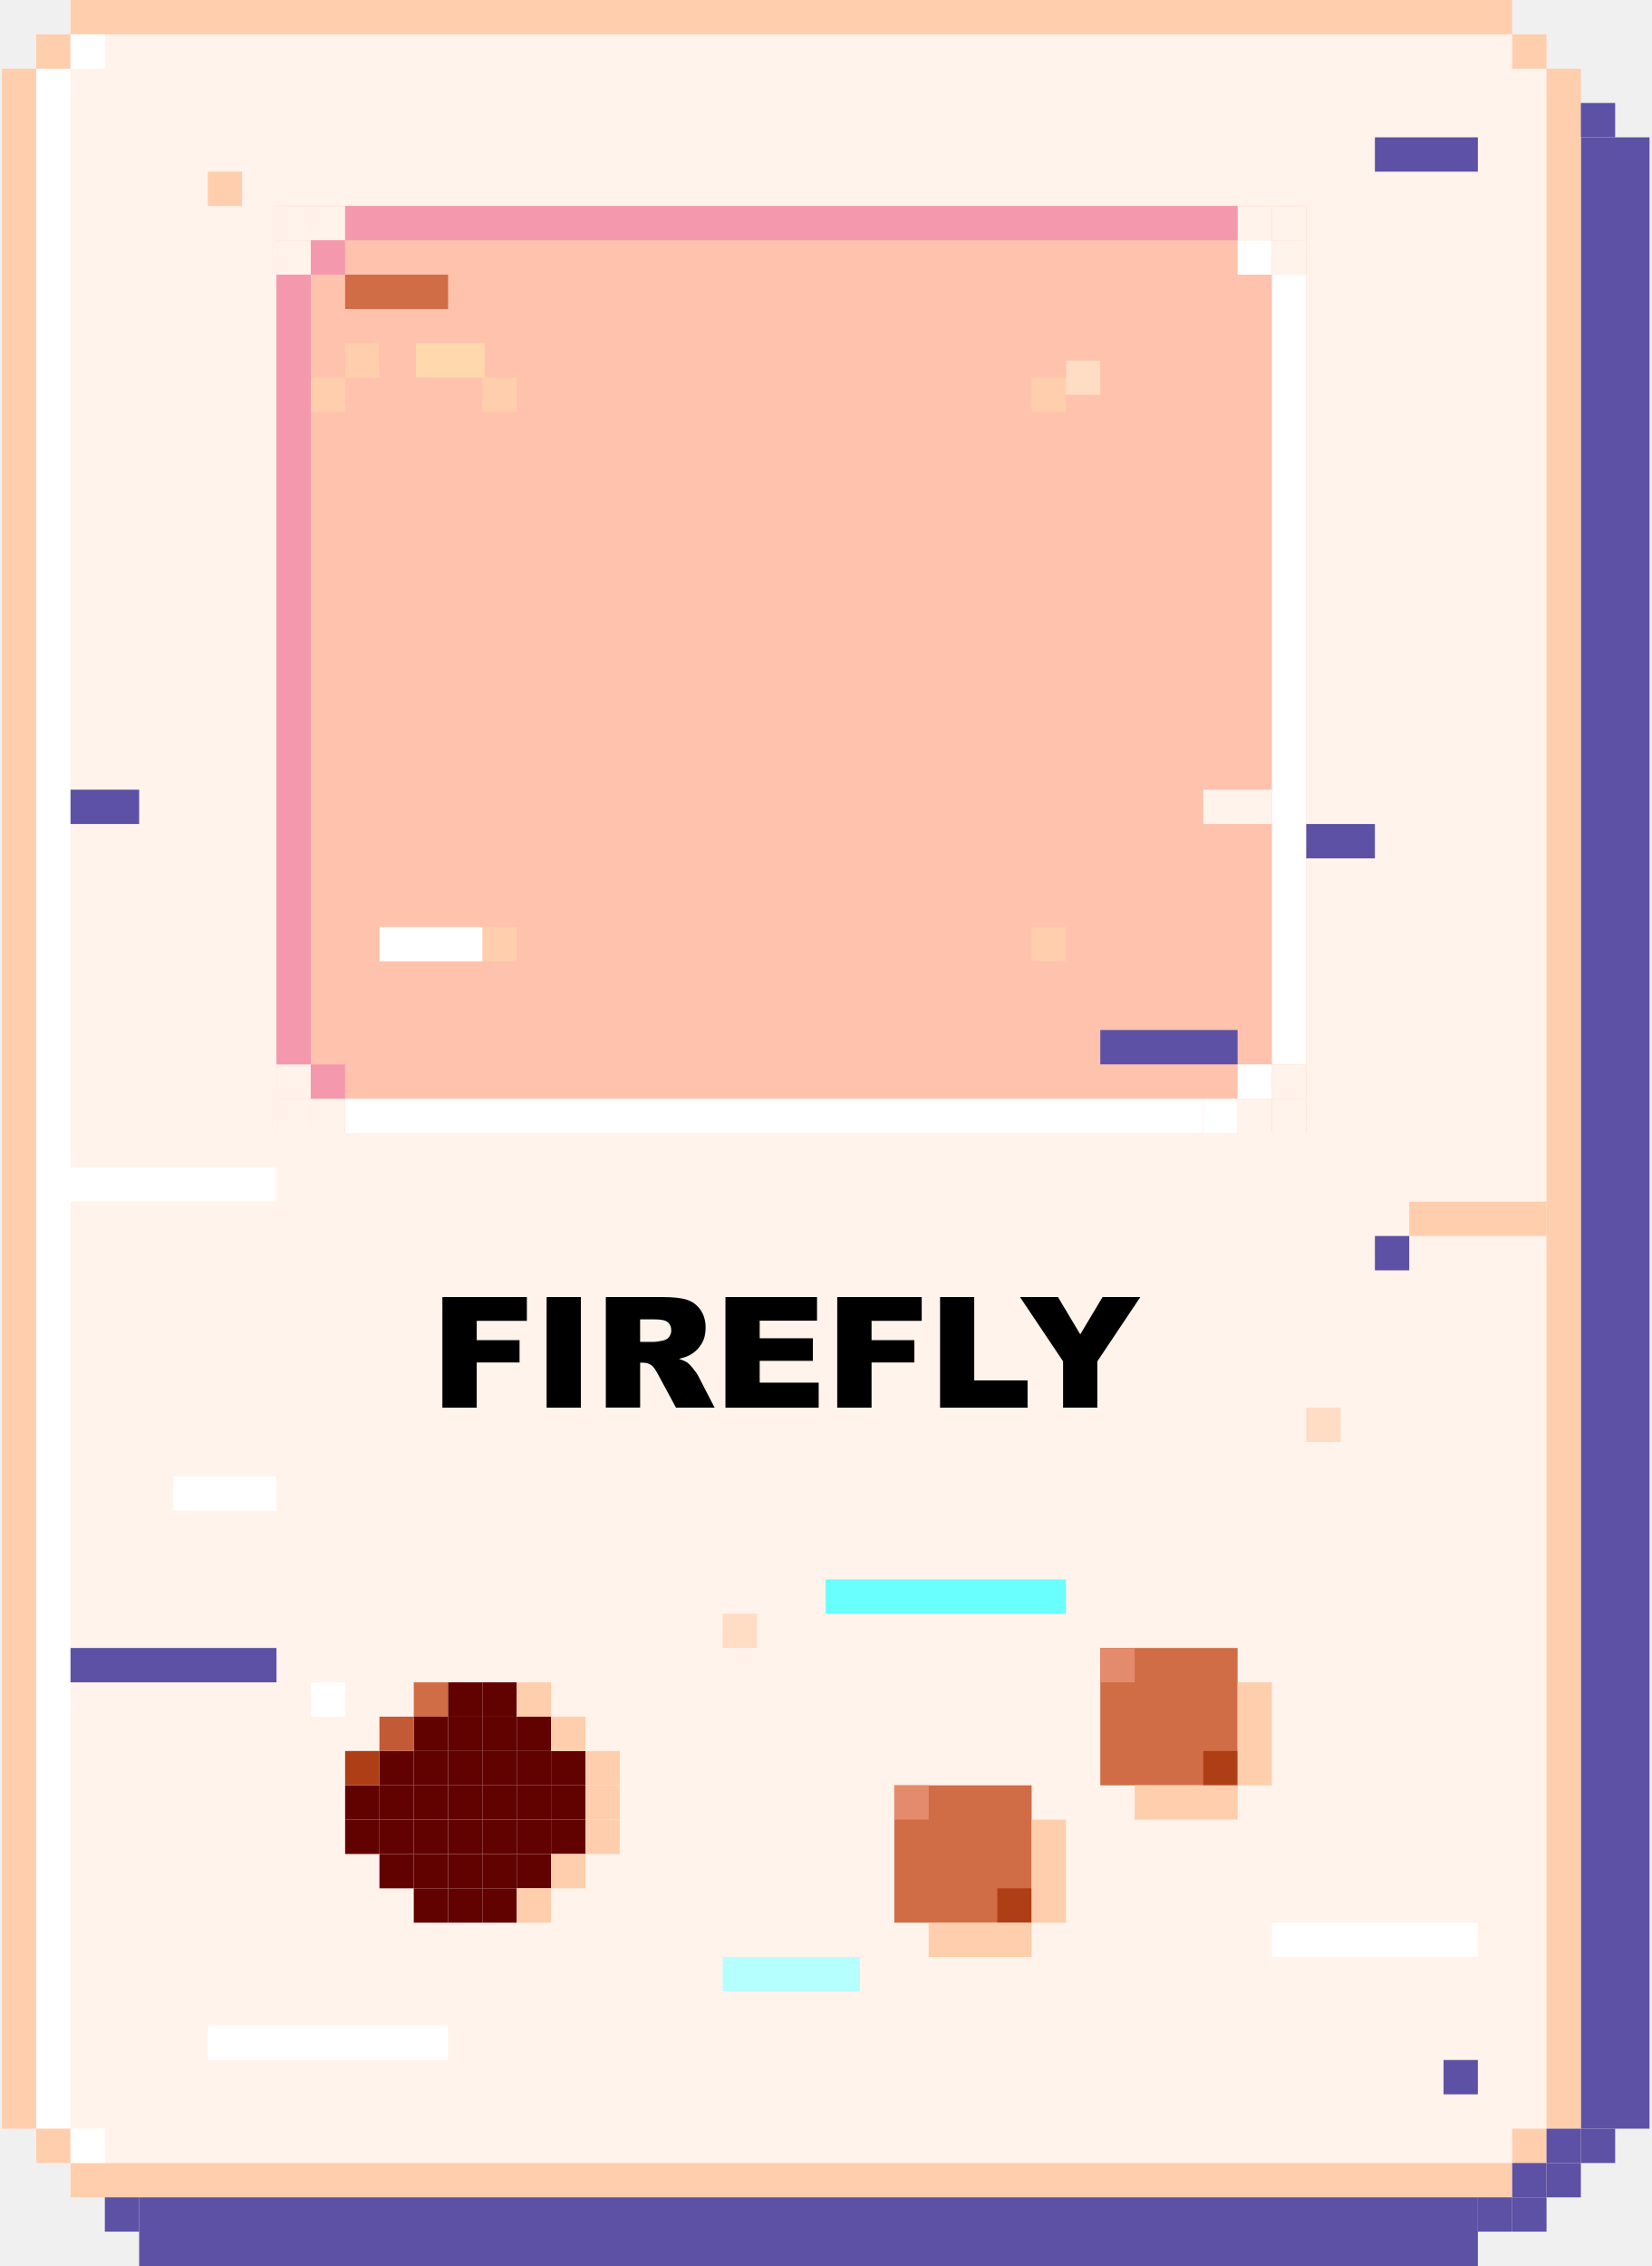
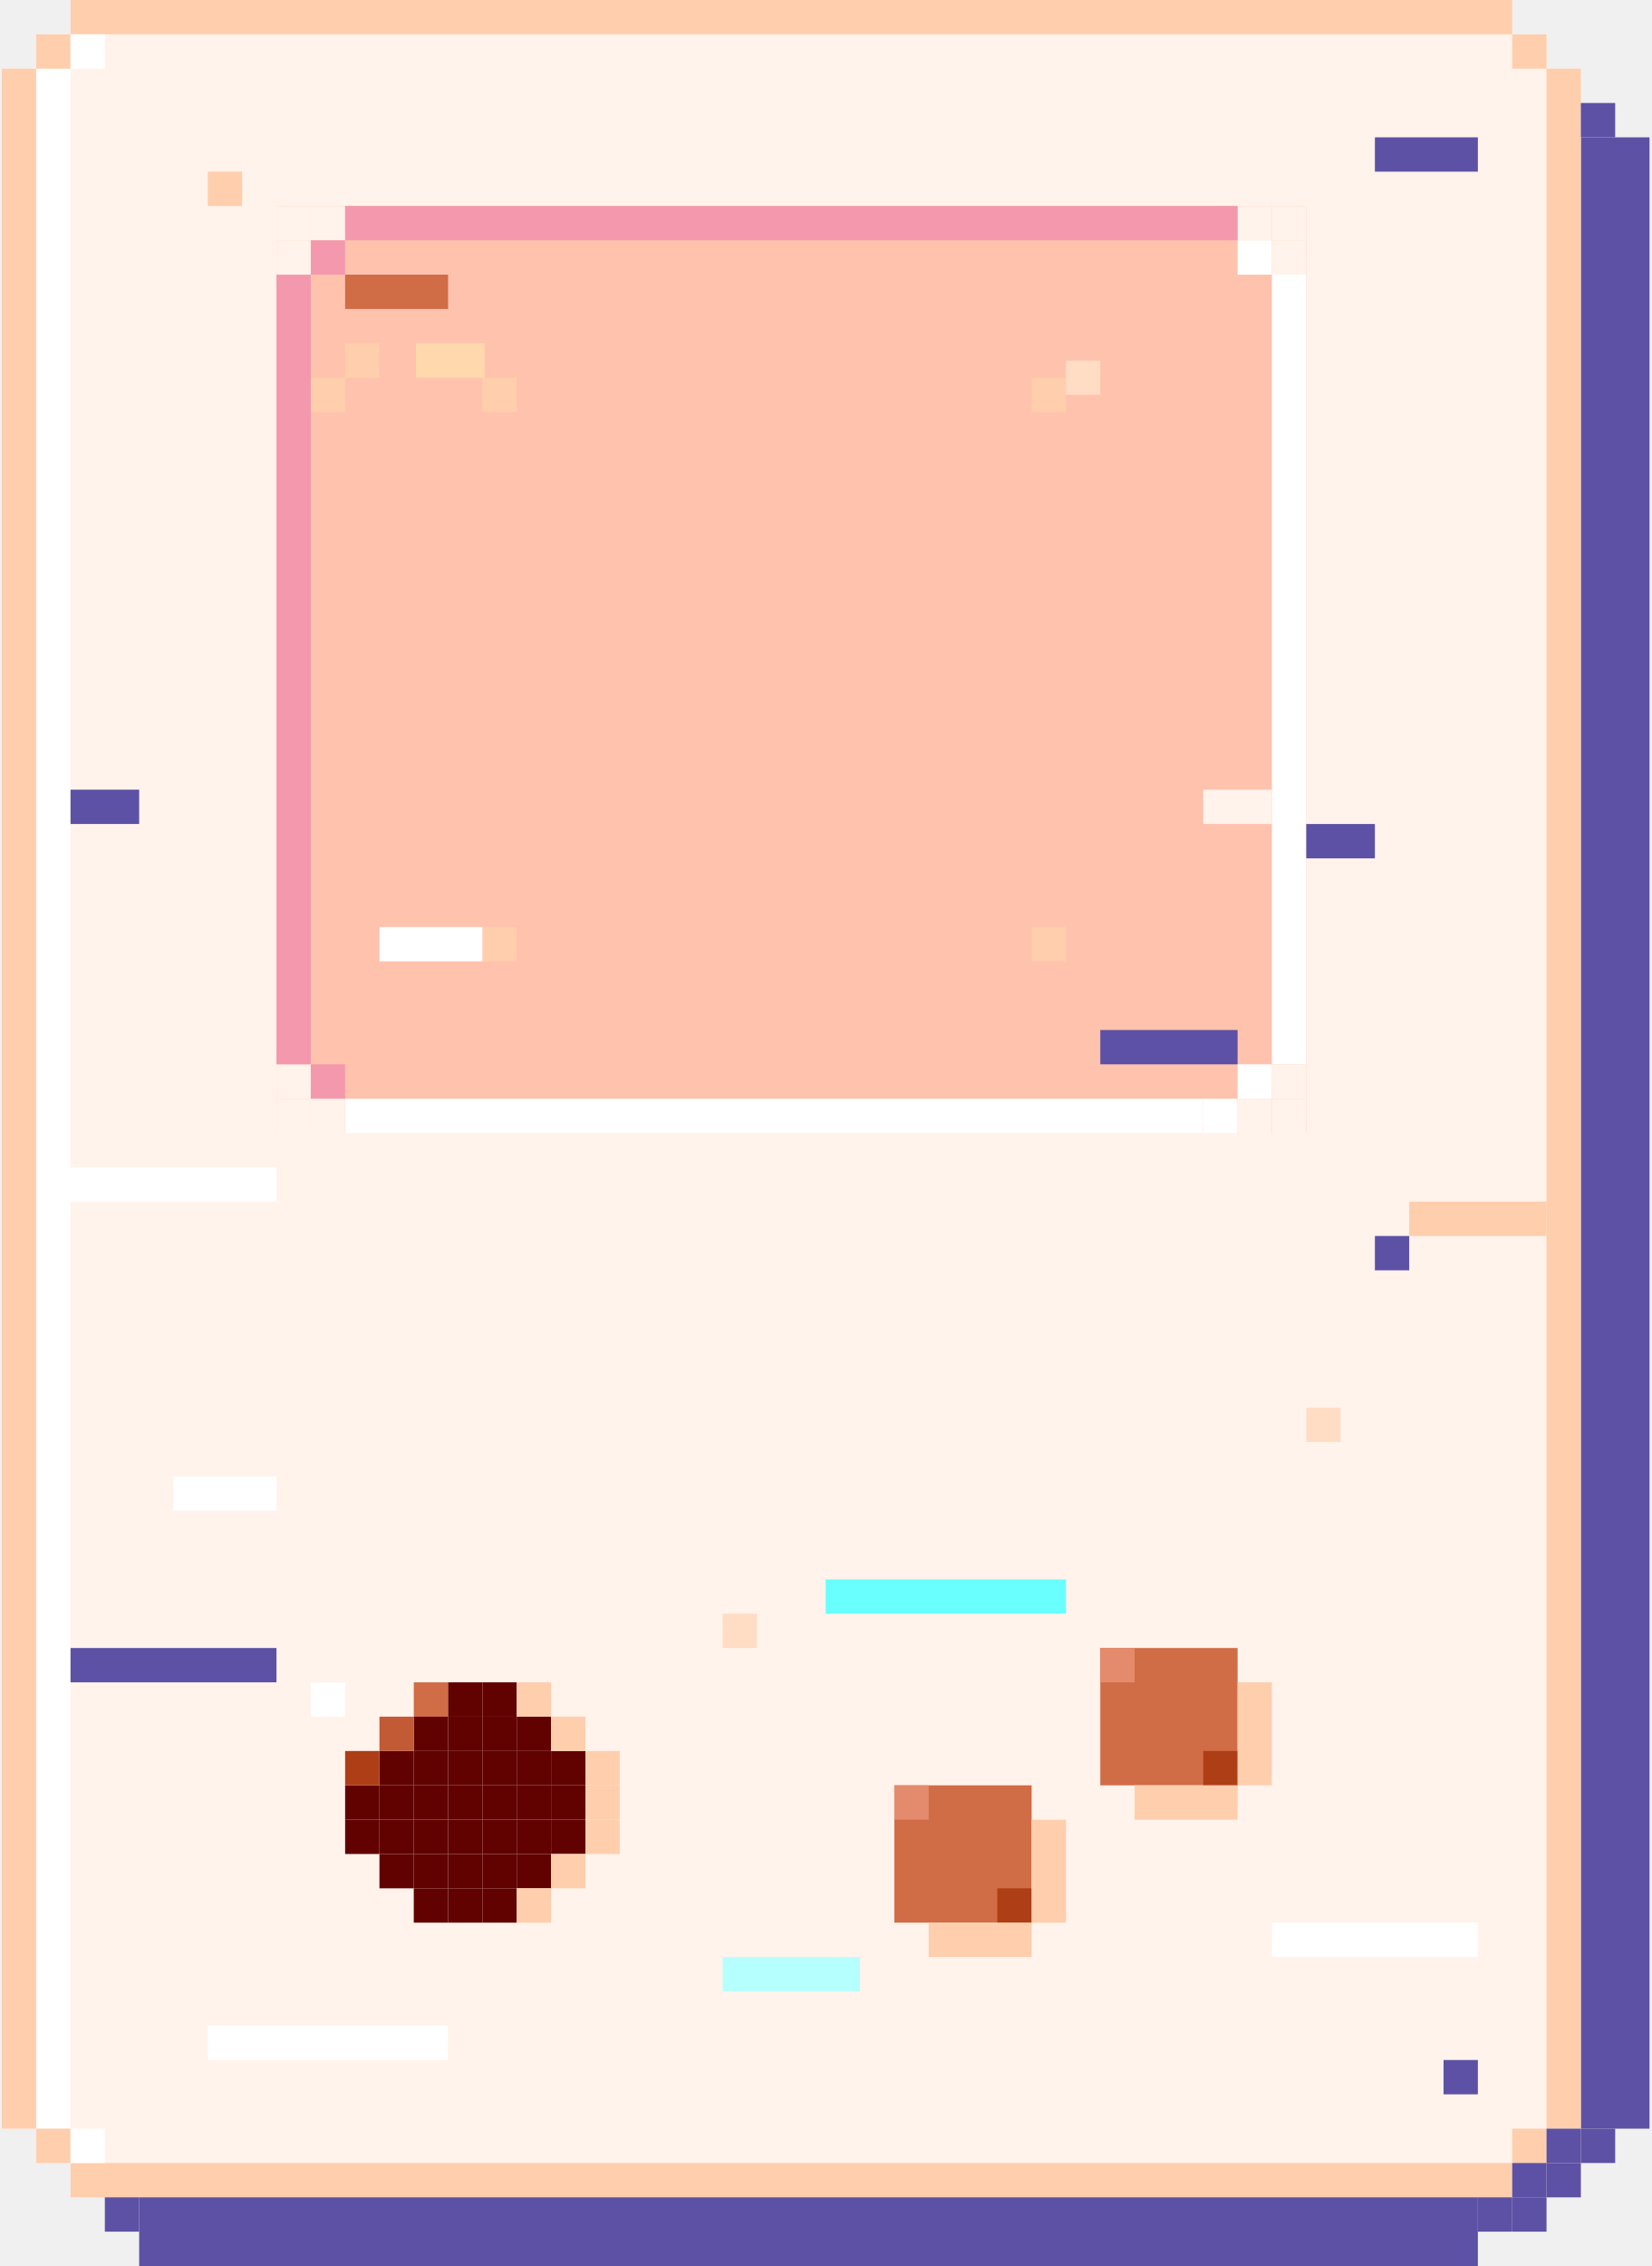
<svg xmlns="http://www.w3.org/2000/svg" width="385" height="528" viewBox="0 0 385 528" fill="none">
  <path d="M360.435 8H352.435V0H16.435V8H8.435V16H0.435V496H8.435V504H16.435V512H368.435V16H360.435V8Z" fill="#FFF3EB" />
  <path d="M352.435 0H16.435V8H352.435V0Z" fill="#FFCEAD" />
  <path d="M368.435 504H16.435V512H368.435V504Z" fill="#FFCEAD" />
  <path d="M344.435 512H32.435V528H344.435V512Z" fill="#5D51A5" />
  <path d="M384.435 32H368.435V496H384.435V32Z" fill="#5D51A5" />
  <path d="M8.435 16H0.435V496H8.435V16Z" fill="#FFCEAD" />
  <path d="M16.435 16H8.435V496H16.435V16Z" fill="white" />
  <path d="M368.435 16H360.435V512H368.435V16Z" fill="#FFCEAD" />
  <path d="M360.435 512H368.435V504H360.435V512Z" fill="#FFF3EB" />
  <path d="M360.435 504H368.435V496H360.435V504Z" fill="#FFF3EB" />
  <path d="M352.435 512H360.435V504H352.435V512Z" fill="#FFF3EB" />
  <path d="M360.435 496H352.435V504H360.435V496Z" fill="#FFCEAD" />
  <path d="M16.435 496H8.435V504H16.435V496Z" fill="#FFCEAD" />
  <path d="M24.435 496H16.435V504H24.435V496Z" fill="white" />
  <path d="M16.435 8H8.435V16H16.435V8Z" fill="#FFCEAD" />
  <path d="M24.435 8H16.435V16H24.435V8Z" fill="white" />
  <path d="M360.435 8H352.435V16H360.435V8Z" fill="#FFCEAD" />
  <path d="M352.435 512H344.435V520H352.435V512Z" fill="#5D51A5" />
  <path d="M360.435 504H352.435V512H360.435V504Z" fill="#5D51A5" />
  <path d="M368.435 496H360.435V504H368.435V496Z" fill="#5D51A5" />
  <path d="M368.435 504H360.435V512H368.435V504Z" fill="#5D51A5" />
  <path d="M360.435 512H352.435V520H360.435V512Z" fill="#5D51A5" />
  <path d="M376.435 24H368.435V32H376.435V24Z" fill="#5D51A5" />
  <path d="M32.435 512H24.435V520H32.435V512Z" fill="#5D51A5" />
  <path d="M304.435 48H64.435V264H304.435V48Z" fill="#FEC2AD" />
  <path d="M304.435 64H296.435V248H304.435V64Z" fill="white" />
  <path d="M72.435 48H64.435V56H72.435V48Z" fill="#FFF3EB" />
  <path d="M72.435 56H64.435V64H72.435V56Z" fill="#FFF3EB" />
  <path d="M80.435 48H72.435V56H80.435V48Z" fill="#FFF3EB" />
  <path d="M296.435 56H304.435V48H296.435V56Z" fill="#FFF3EB" />
  <path d="M296.435 64H304.435V56H296.435V64Z" fill="#FFF3EB" />
  <path d="M288.435 56H296.435V48H288.435V56Z" fill="#FFF3EB" />
  <path d="M72.435 256H64.435V264H72.435V256Z" fill="#FFF3EB" />
  <path d="M72.435 248H64.435V256H72.435V248Z" fill="#FFF3EB" />
  <path d="M80.435 256H72.435V264H80.435V256Z" fill="#FFF3EB" />
  <path d="M296.435 264H304.435V256H296.435V264Z" fill="#FFF3EB" />
  <path d="M296.435 256H304.435V248H296.435V256Z" fill="#FFF3EB" />
  <path d="M288.435 264H296.435V256H288.435V264Z" fill="#FFF3EB" />
  <path d="M80.435 248H72.435V256H80.435V248Z" fill="#FFCEAD" />
  <path d="M88.435 256H80.435V264H88.435V256Z" fill="#FFCEAD" />
  <path d="M80.435 88H72.435V96H80.435V88Z" fill="#FFCEAD" />
  <path d="M88.435 80H80.435V88H88.435V80Z" fill="#FFCEAD" />
  <path d="M248.435 88H112.435V224H248.435V88Z" fill="url(#pattern0_55196_42789)" />
  <path d="M120.435 88H112.435V96H120.435V88Z" fill="#FFCEAD" />
  <path d="M248.435 88H240.435V96H248.435V88Z" fill="#FFCEAD" />
  <path d="M248.435 216H240.435V224H248.435V216Z" fill="#FFCEAD" />
  <path d="M120.435 216H112.435V224H120.435V216Z" fill="#FFCEAD" />
-   <path d="M103.105 302.23H122.795V307.77H111.105V312.27H121.085V317.47H111.105V328H103.105V302.23Z" fill="black" />
-   <path d="M127.395 302.23H135.375V328H127.395V302.23Z" fill="black" />
-   <path d="M141.195 328V302.23H154.465C156.925 302.23 158.805 302.44 160.105 302.86C161.405 303.28 162.455 304.06 163.255 305.21C164.055 306.36 164.455 307.74 164.455 309.38C164.455 310.81 164.155 312.04 163.535 313.08C162.925 314.12 162.085 314.96 161.025 315.6C160.345 316.01 159.415 316.35 158.225 316.62C159.175 316.94 159.865 317.25 160.295 317.57C160.585 317.78 161.015 318.23 161.565 318.92C162.125 319.61 162.495 320.15 162.685 320.52L166.545 327.99H157.545L153.285 320.11C152.745 319.09 152.265 318.43 151.845 318.12C151.275 317.72 150.625 317.52 149.895 317.52H149.195V327.98H141.195V328ZM149.185 312.67H152.545C152.905 312.67 153.615 312.55 154.655 312.32C155.185 312.21 155.615 311.94 155.945 311.51C156.275 311.08 156.445 310.58 156.445 310.02C156.445 309.19 156.185 308.55 155.655 308.1C155.125 307.65 154.135 307.43 152.685 307.43H149.185V312.67Z" fill="black" />
-   <path d="M169.075 302.23H190.415V307.73H177.055V311.83H189.445V317.09H177.055V322.17H190.805V328.01H169.075V302.24V302.23Z" fill="black" />
-   <path d="M195.125 302.23H214.815V307.77H203.125V312.27H213.105V317.47H203.125V328H195.125V302.23Z" fill="black" />
-   <path d="M219.095 302.23H227.055V321.65H239.485V328H219.095V302.23Z" fill="black" />
-   <path d="M237.735 302.23H246.575L251.765 310.92L256.965 302.23H265.765L255.745 317.21V328H247.765V317.21L237.725 302.23H237.735Z" fill="black" />
  <path d="M240.435 416H208.435V448H240.435V416Z" fill="#D06C46" />
  <path d="M288.435 384H256.435V416H288.435V384Z" fill="#D06C46" />
  <path d="M104.435 392H96.435V400H104.435V392Z" fill="#D06C46" />
  <path d="M120.435 392H112.435V400H120.435V392Z" fill="#610200" />
  <path d="M104.435 400H96.435V408H104.435V400Z" fill="#610200" />
  <path d="M112.435 400H104.435V408H112.435V400Z" fill="#610200" />
  <path d="M112.435 392H104.435V400H112.435V392Z" fill="#610200" />
  <path d="M120.435 400H112.435V408H120.435V400Z" fill="#610200" />
  <path d="M104.435 408H96.435V416H104.435V408Z" fill="#610200" />
  <path d="M112.435 408H104.435V416H112.435V408Z" fill="#610200" />
  <path d="M120.435 408H112.435V416H120.435V408Z" fill="#610200" />
  <path d="M104.435 416H96.435V424H104.435V416Z" fill="#610200" />
  <path d="M112.435 416H104.435V424H112.435V416Z" fill="#610200" />
  <path d="M120.435 416H112.435V424H120.435V416Z" fill="#610200" />
  <path d="M104.435 424H96.435V432H104.435V424Z" fill="#610200" />
  <path d="M96.435 408H88.435V416H96.435V408Z" fill="#610200" />
  <path d="M96.435 400H88.435V408H96.435V400Z" fill="#C25A35" />
  <path d="M96.435 416H88.435V424H96.435V416Z" fill="#610200" />
  <path d="M88.435 416H80.435V424H88.435V416Z" fill="#610200" />
  <path d="M96.435 424H88.435V432H96.435V424Z" fill="#610200" />
  <path d="M88.435 408H80.435V416H88.435V408Z" fill="#AD3E15" />
  <path d="M88.435 424H80.435V432H88.435V424Z" fill="#610200" />
  <path d="M112.435 424H104.435V432H112.435V424Z" fill="#610200" />
  <path d="M120.435 424H112.435V432H120.435V424Z" fill="#610200" />
  <path d="M128.435 408H120.435V416H128.435V408Z" fill="#610200" />
  <path d="M128.435 400H120.435V408H128.435V400Z" fill="#610200" />
  <path d="M128.435 416H120.435V424H128.435V416Z" fill="#610200" />
  <path d="M136.435 416H128.435V424H136.435V416Z" fill="#610200" />
  <path d="M128.435 424H120.435V432H128.435V424Z" fill="#610200" />
  <path d="M136.435 408H128.435V416H136.435V408Z" fill="#610200" />
  <path d="M136.435 424H128.435V432H136.435V424Z" fill="#610200" />
  <path d="M104.435 432H96.435V440H104.435V432Z" fill="#610200" />
  <path d="M96.435 432H88.435V440H96.435V432Z" fill="#610200" />
  <path d="M112.435 432H104.435V440H112.435V432Z" fill="#610200" />
  <path d="M112.435 440H104.435V448H112.435V440Z" fill="#610200" />
  <path d="M120.435 432H112.435V440H120.435V432Z" fill="#610200" />
  <path d="M128.435 432H120.435V440H128.435V432Z" fill="#610200" />
  <path d="M104.435 440H96.435V448H104.435V440Z" fill="#610200" />
  <path d="M120.435 440H112.435V448H120.435V440Z" fill="#610200" />
  <path d="M376.435 496H368.435V504H376.435V496Z" fill="#5D51A5" />
  <path d="M296.435 248H288.435V256H296.435V248Z" fill="white" />
  <path d="M288.435 256H280.435V264H288.435V256Z" fill="white" />
  <path d="M288.435 48H80.435V56H288.435V48Z" fill="#F499AD" />
  <path d="M80.435 56H72.435V64H80.435V56Z" fill="#F499AD" />
  <path d="M72.435 64H64.435V248H72.435V64Z" fill="#F499AD" />
  <path d="M280.435 256H80.435V264H280.435V256Z" fill="white" />
  <path d="M80.435 248H72.435V256H80.435V248Z" fill="#F499AD" />
  <path d="M296.435 56H288.435V64H296.435V56Z" fill="white" />
  <path d="M216.435 416H208.435V424H216.435V416Z" fill="#E58B6D" />
  <path d="M240.435 440H232.435V448H240.435V440Z" fill="#AD3E15" />
  <path d="M264.435 384H256.435V392H264.435V384Z" fill="#E58B6D" />
  <path d="M288.435 408H280.435V416H288.435V408Z" fill="#AD3E15" />
  <path d="M296.435 392H288.435V416H296.435V392Z" fill="#FFCEAD" />
  <path d="M288.435 416H264.435V424H288.435V416Z" fill="#FFCEAD" />
  <path d="M240.435 448H216.435V456H240.435V448Z" fill="#FFCEAD" />
  <path d="M248.435 424H240.435V448H248.435V424Z" fill="#FFCEAD" />
  <path d="M144.435 416H136.435V424H144.435V416Z" fill="#FFCEAD" />
  <path d="M144.435 424H136.435V432H144.435V424Z" fill="#FFCEAD" />
  <path d="M136.435 432H128.435V440H136.435V432Z" fill="#FFCEAD" />
  <path d="M128.435 440H120.435V448H128.435V440Z" fill="#FFCEAD" />
  <path d="M144.435 408H136.435V416H144.435V408Z" fill="#FFCEAD" />
  <path d="M136.435 400H128.435V408H136.435V400Z" fill="#FFCEAD" />
  <path d="M128.435 392H120.435V400H128.435V392Z" fill="#FFCEAD" />
  <path d="M248.435 368H192.435V376H248.435V368Z" fill="#69FFFF" />
  <path d="M344.435 448H296.435V456H344.435V448Z" fill="white" />
  <path d="M200.435 456H168.435V464H200.435V456Z" fill="#B6FFFF" />
  <path d="M104.435 472H48.435V480H104.435V472Z" fill="white" />
  <path d="M80.435 392H72.435V400H80.435V392Z" fill="white" />
  <path d="M64.435 344H40.435V352H64.435V344Z" fill="white" />
  <path d="M112.435 216H88.435V224H112.435V216Z" fill="white" />
  <path d="M104.435 64H80.435V72H104.435V64Z" fill="#D06C46" />
  <path d="M64.435 272H16.435V280H64.435V272Z" fill="white" />
  <path d="M312.435 328H304.435V336H312.435V328Z" fill="#FFDCC4" />
  <path d="M176.435 376H168.435V384H176.435V376Z" fill="#FFDCC4" />
  <path d="M256.435 84H248.435V92H256.435V84Z" fill="#FFDCC4" />
  <path d="M360.435 280H328.435V288H360.435V280Z" fill="#FFCEAD" />
  <path d="M288.435 240H256.435V248H288.435V240Z" fill="#5D51A5" />
  <path d="M56.435 40H48.435V48H56.435V40Z" fill="#FFCEAD" />
  <path d="M344.435 32H320.435V40H344.435V32Z" fill="#5D51A5" />
  <path d="M32.435 184H16.435V192H32.435V184Z" fill="#5D51A5" />
  <path d="M328.435 288H320.435V296H328.435V288Z" fill="#5D51A5" />
  <path d="M64.435 384H16.435V392H64.435V384Z" fill="#5D51A5" />
  <path d="M344.435 480H336.435V488H344.435V480Z" fill="#5D51A5" />
  <path d="M320.435 192H304.435V200H320.435V192Z" fill="#5D51A5" />
  <path d="M112.95 80H96.95V88H112.95V80Z" fill="#FFD9AD" />
  <path d="M296.435 184H280.435V192H296.435V184Z" fill="#FFF3EB" />
</svg>
